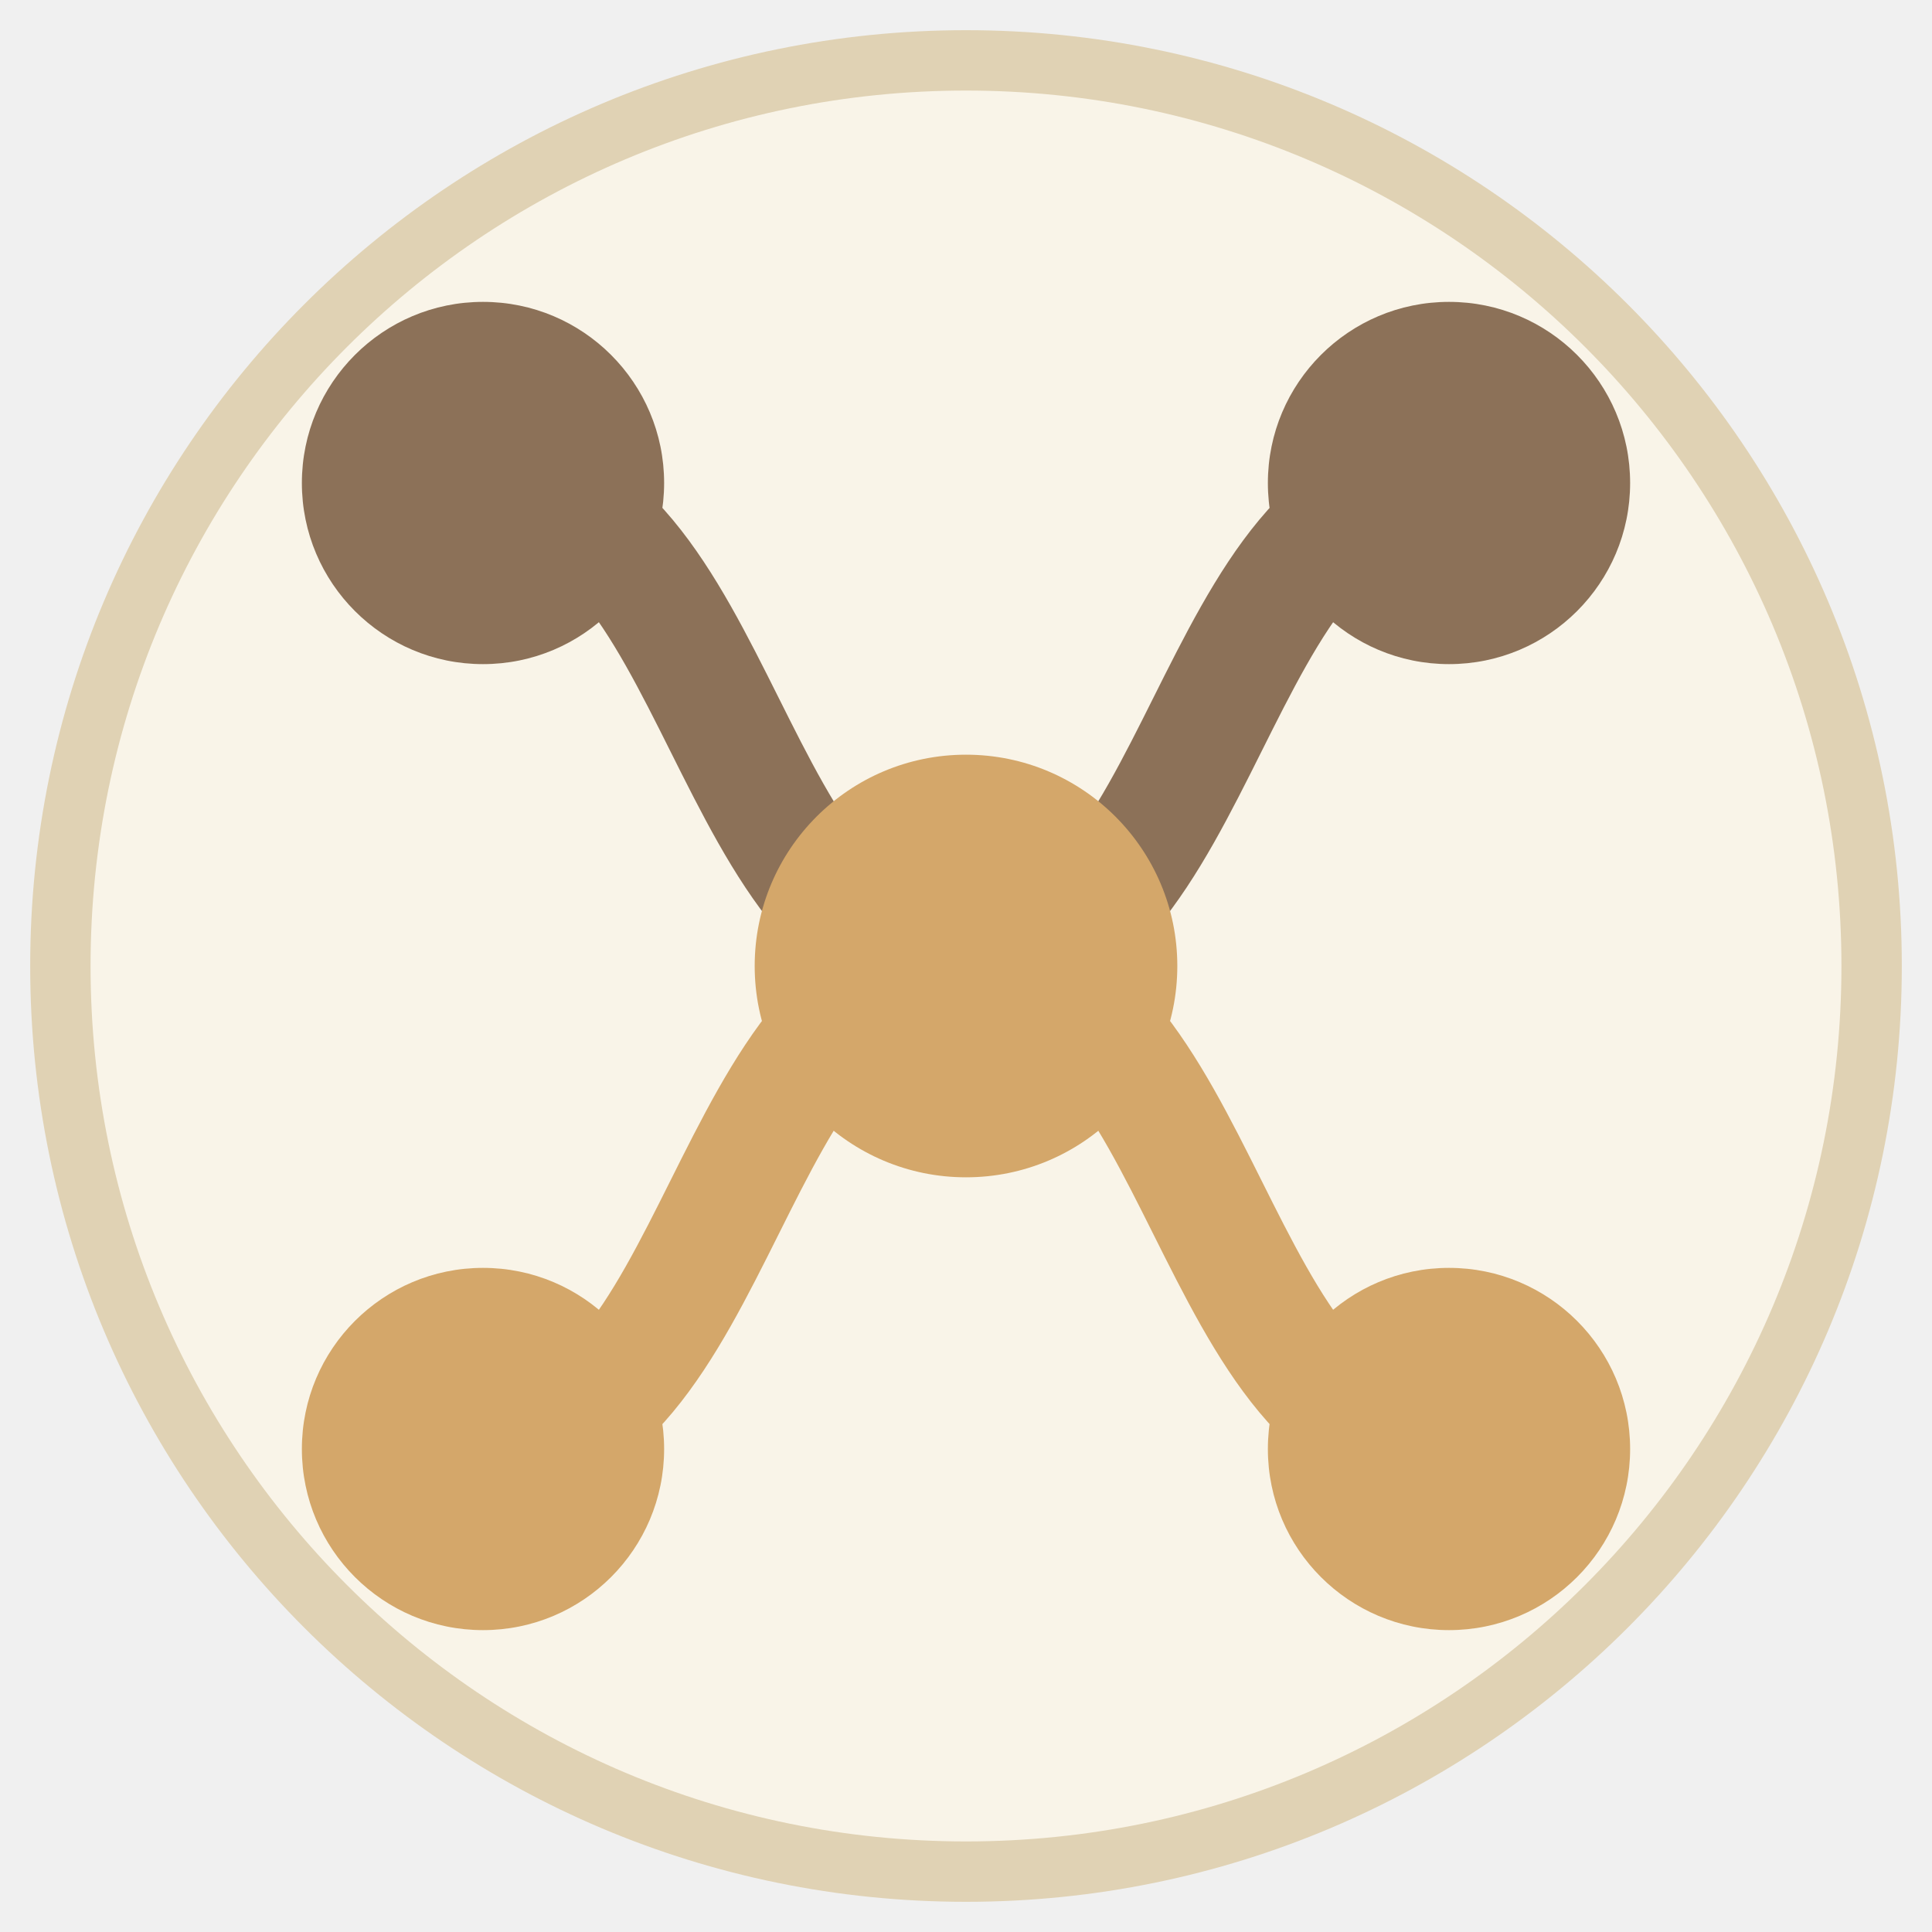
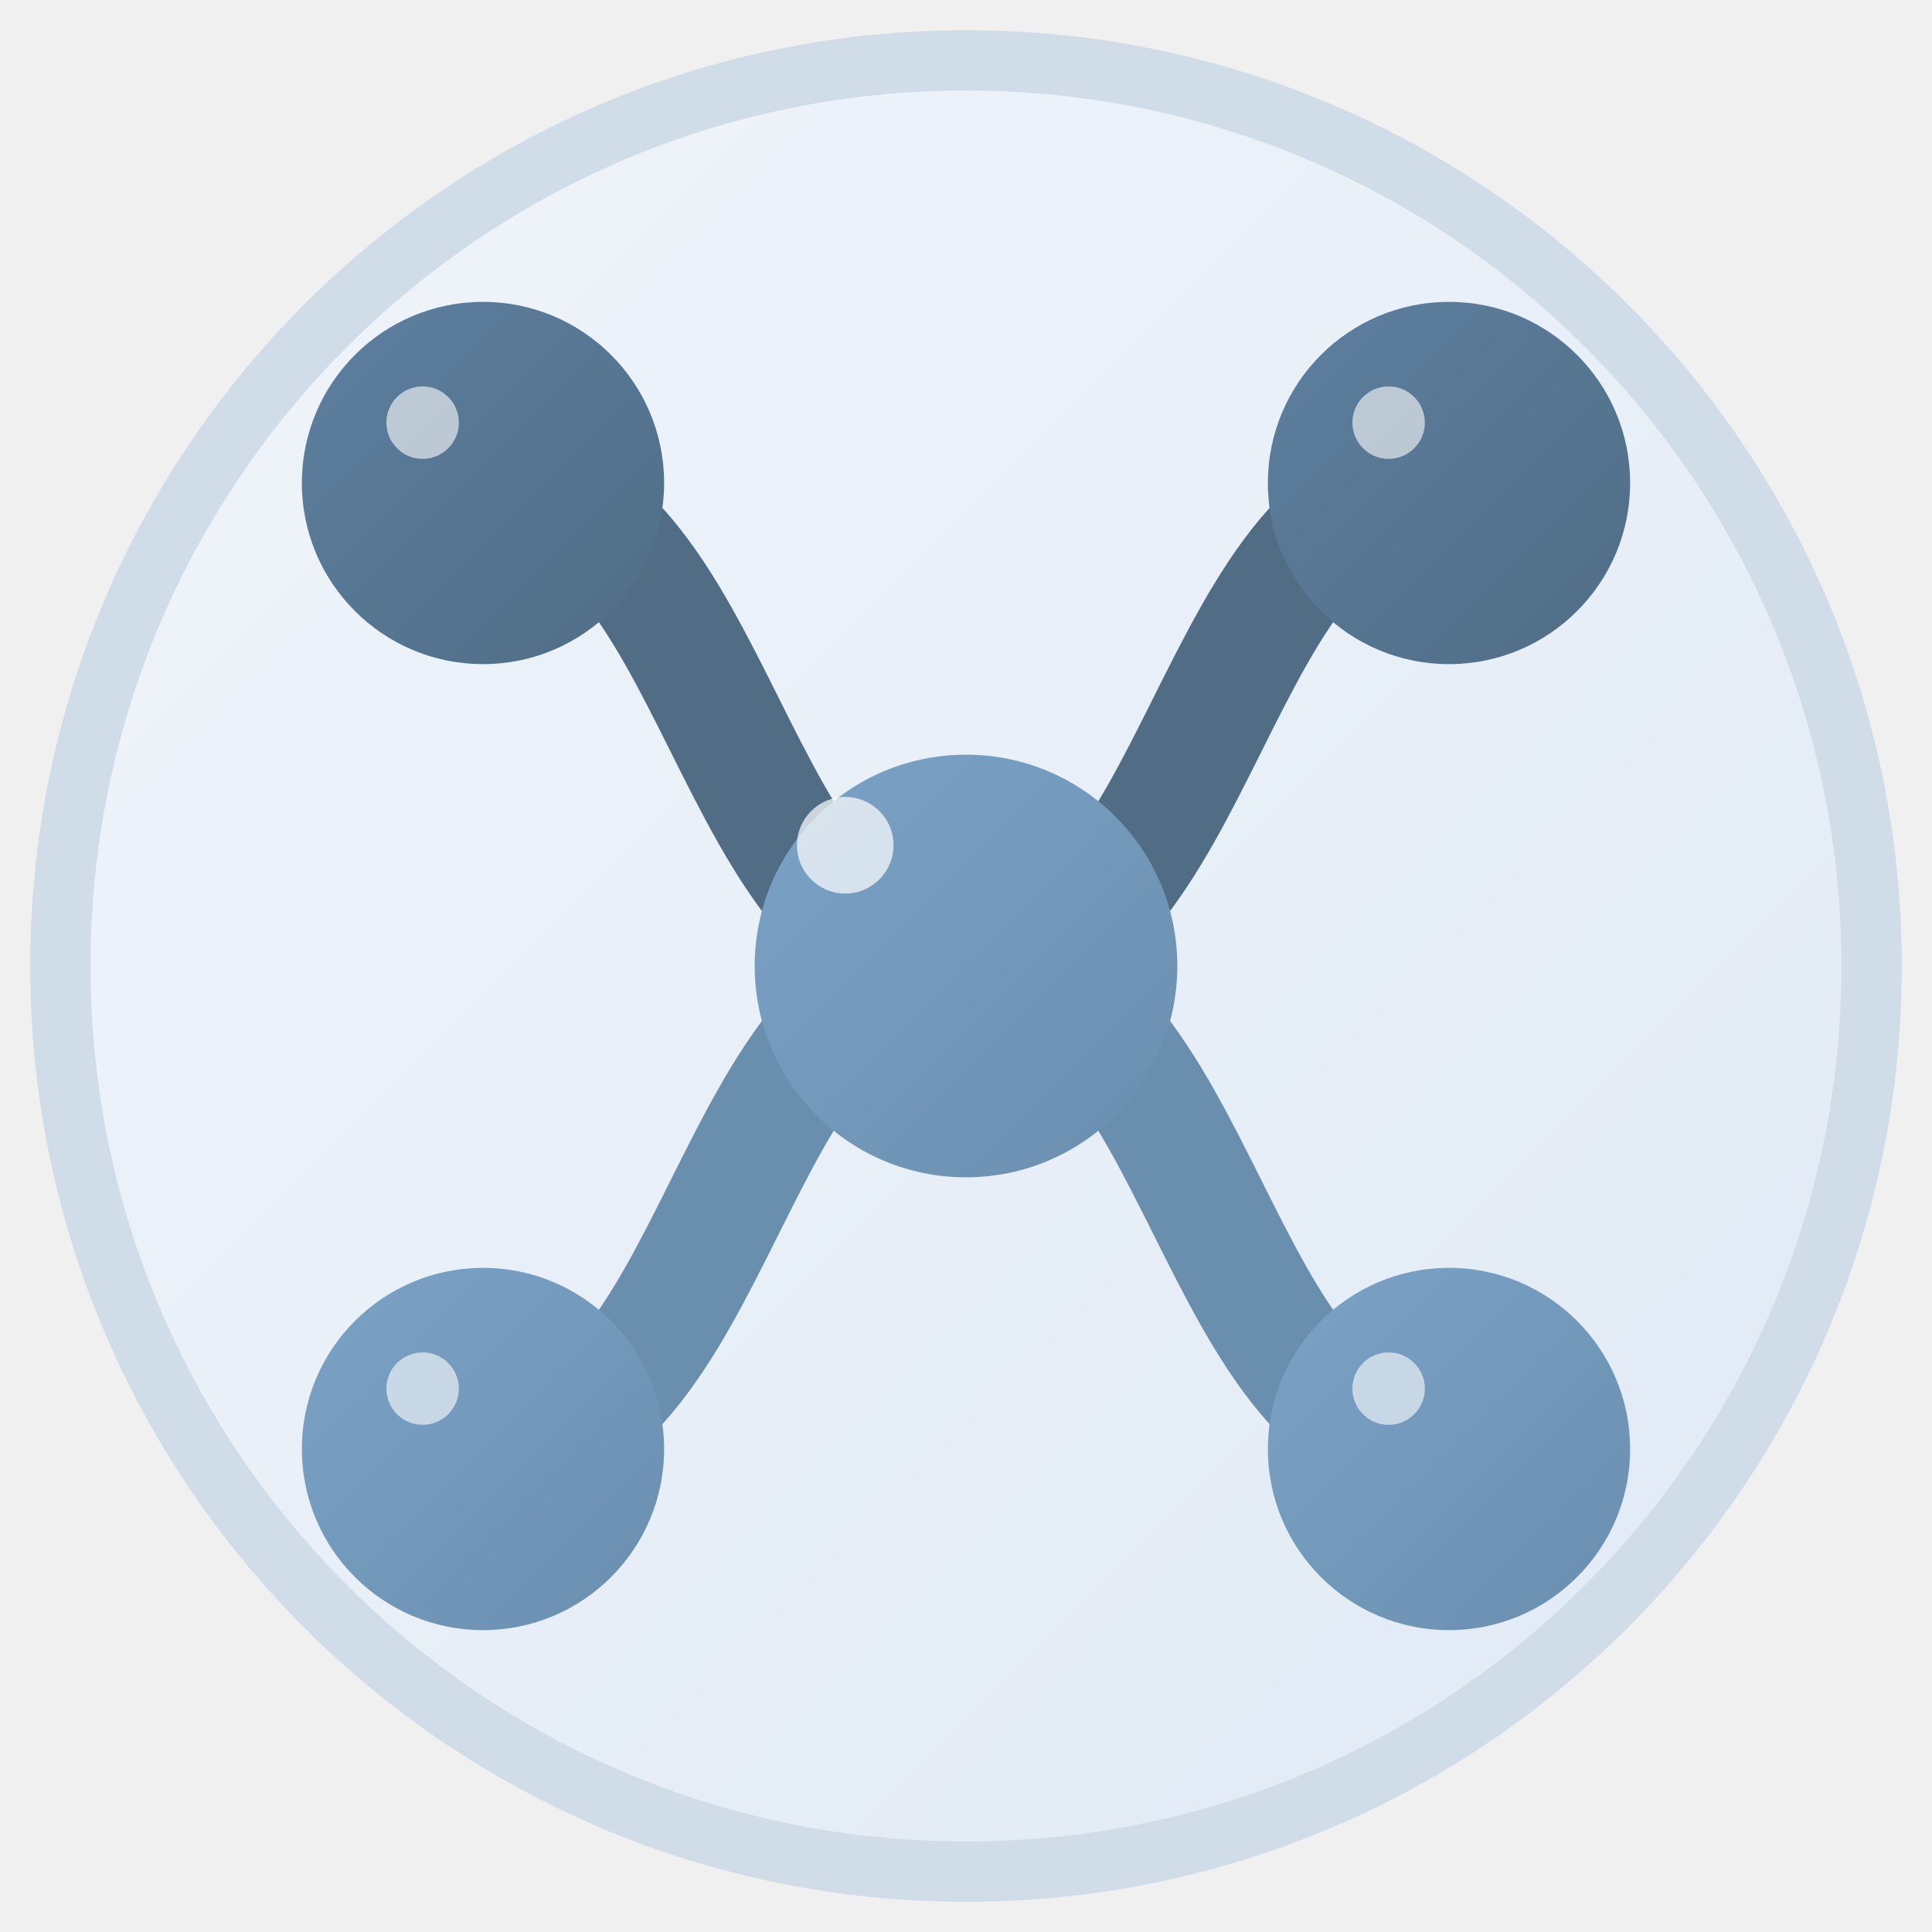
<svg xmlns="http://www.w3.org/2000/svg" viewBox="0 0 32 32" width="32" height="32">
-   <style>
-     .primary {
-       fill: #D4A76A;
-     }
-     .secondary {
-       fill: #8C7158;
-     }
-     .background {
-       fill: #F9F4E8;
-     }
-     .accent {
-       fill: #5D4B3A;
-     }
-     .highlight {
-       fill: #C4946A;
-     }
-   </style>
-   <circle cx="16" cy="16" r="15" class="background" />
-   <path d="M8,8 C12,8 12,16 16,16 C20,16 20,8 24,8" stroke="#8C7158" stroke-width="2" fill="none" />
-   <path d="M8,24 C12,24 12,16 16,16 C20,16 20,24 24,24" stroke="#D4A76A" stroke-width="2" fill="none" />
-   <circle cx="8" cy="8" r="3" class="secondary" />
-   <circle cx="24" cy="8" r="3" class="secondary" />
-   <circle cx="16" cy="16" r="3.5" class="primary" />
-   <circle cx="8" cy="24" r="3" class="primary" />
-   <circle cx="24" cy="24" r="3" class="primary" />
-   <circle cx="16" cy="16" r="15" fill="none" stroke="#E0D2B4" stroke-width="1" />
+   <defs>
+     <linearGradient id="bgGradient" x1="0%" y1="0%" x2="100%" y2="100%">
+       <stop offset="0%" stop-color="#F0F5FA" />
+       <stop offset="100%" stop-color="#E0E9F5" />
+     </linearGradient>
+     <linearGradient id="primaryGradient" x1="0%" y1="0%" x2="100%" y2="100%">
+       <stop offset="0%" stop-color="#7BA3C7" />
+       <stop offset="100%" stop-color="#6A8EAE" />
+     </linearGradient>
+     <linearGradient id="secondaryGradient" x1="0%" y1="0%" x2="100%" y2="100%">
+       <stop offset="0%" stop-color="#5D7FA0" />
+       <stop offset="100%" stop-color="#506D85" />
+     </linearGradient>
+   </defs>
+   <circle cx="16" cy="16" r="15" fill="url(#bgGradient)" />
+   <path d="M8,8 C12,8 12,16 16,16 C20,16 20,8 24,8" stroke="#506D85" stroke-width="2" fill="none" stroke-linecap="round" />
+   <path d="M8,24 C12,24 12,16 16,16 C20,16 20,24 24,24" stroke="#6A8EAE" stroke-width="2" fill="none" stroke-linecap="round" />
+   <circle cx="8" cy="8" r="3" fill="url(#secondaryGradient)" />
+   <circle cx="24" cy="8" r="3" fill="url(#secondaryGradient)" />
+   <circle cx="16" cy="16" r="3.5" fill="url(#primaryGradient)" />
+   <circle cx="8" cy="24" r="3" fill="url(#primaryGradient)" />
+   <circle cx="24" cy="24" r="3" fill="url(#primaryGradient)" />
+   <circle cx="16" cy="16" r="15" fill="none" stroke="#D0DDE9" stroke-width="1" />
+   <circle cx="14" cy="14" r="0.8" fill="#ffffff" fill-opacity="0.7" />
+   <circle cx="7" cy="7" r="0.6" fill="#ffffff" fill-opacity="0.6" />
+   <circle cx="23" cy="7" r="0.6" fill="#ffffff" fill-opacity="0.6" />
+   <circle cx="7" cy="23" r="0.6" fill="#ffffff" fill-opacity="0.6" />
+   <circle cx="23" cy="23" r="0.6" fill="#ffffff" fill-opacity="0.6" />
</svg>
